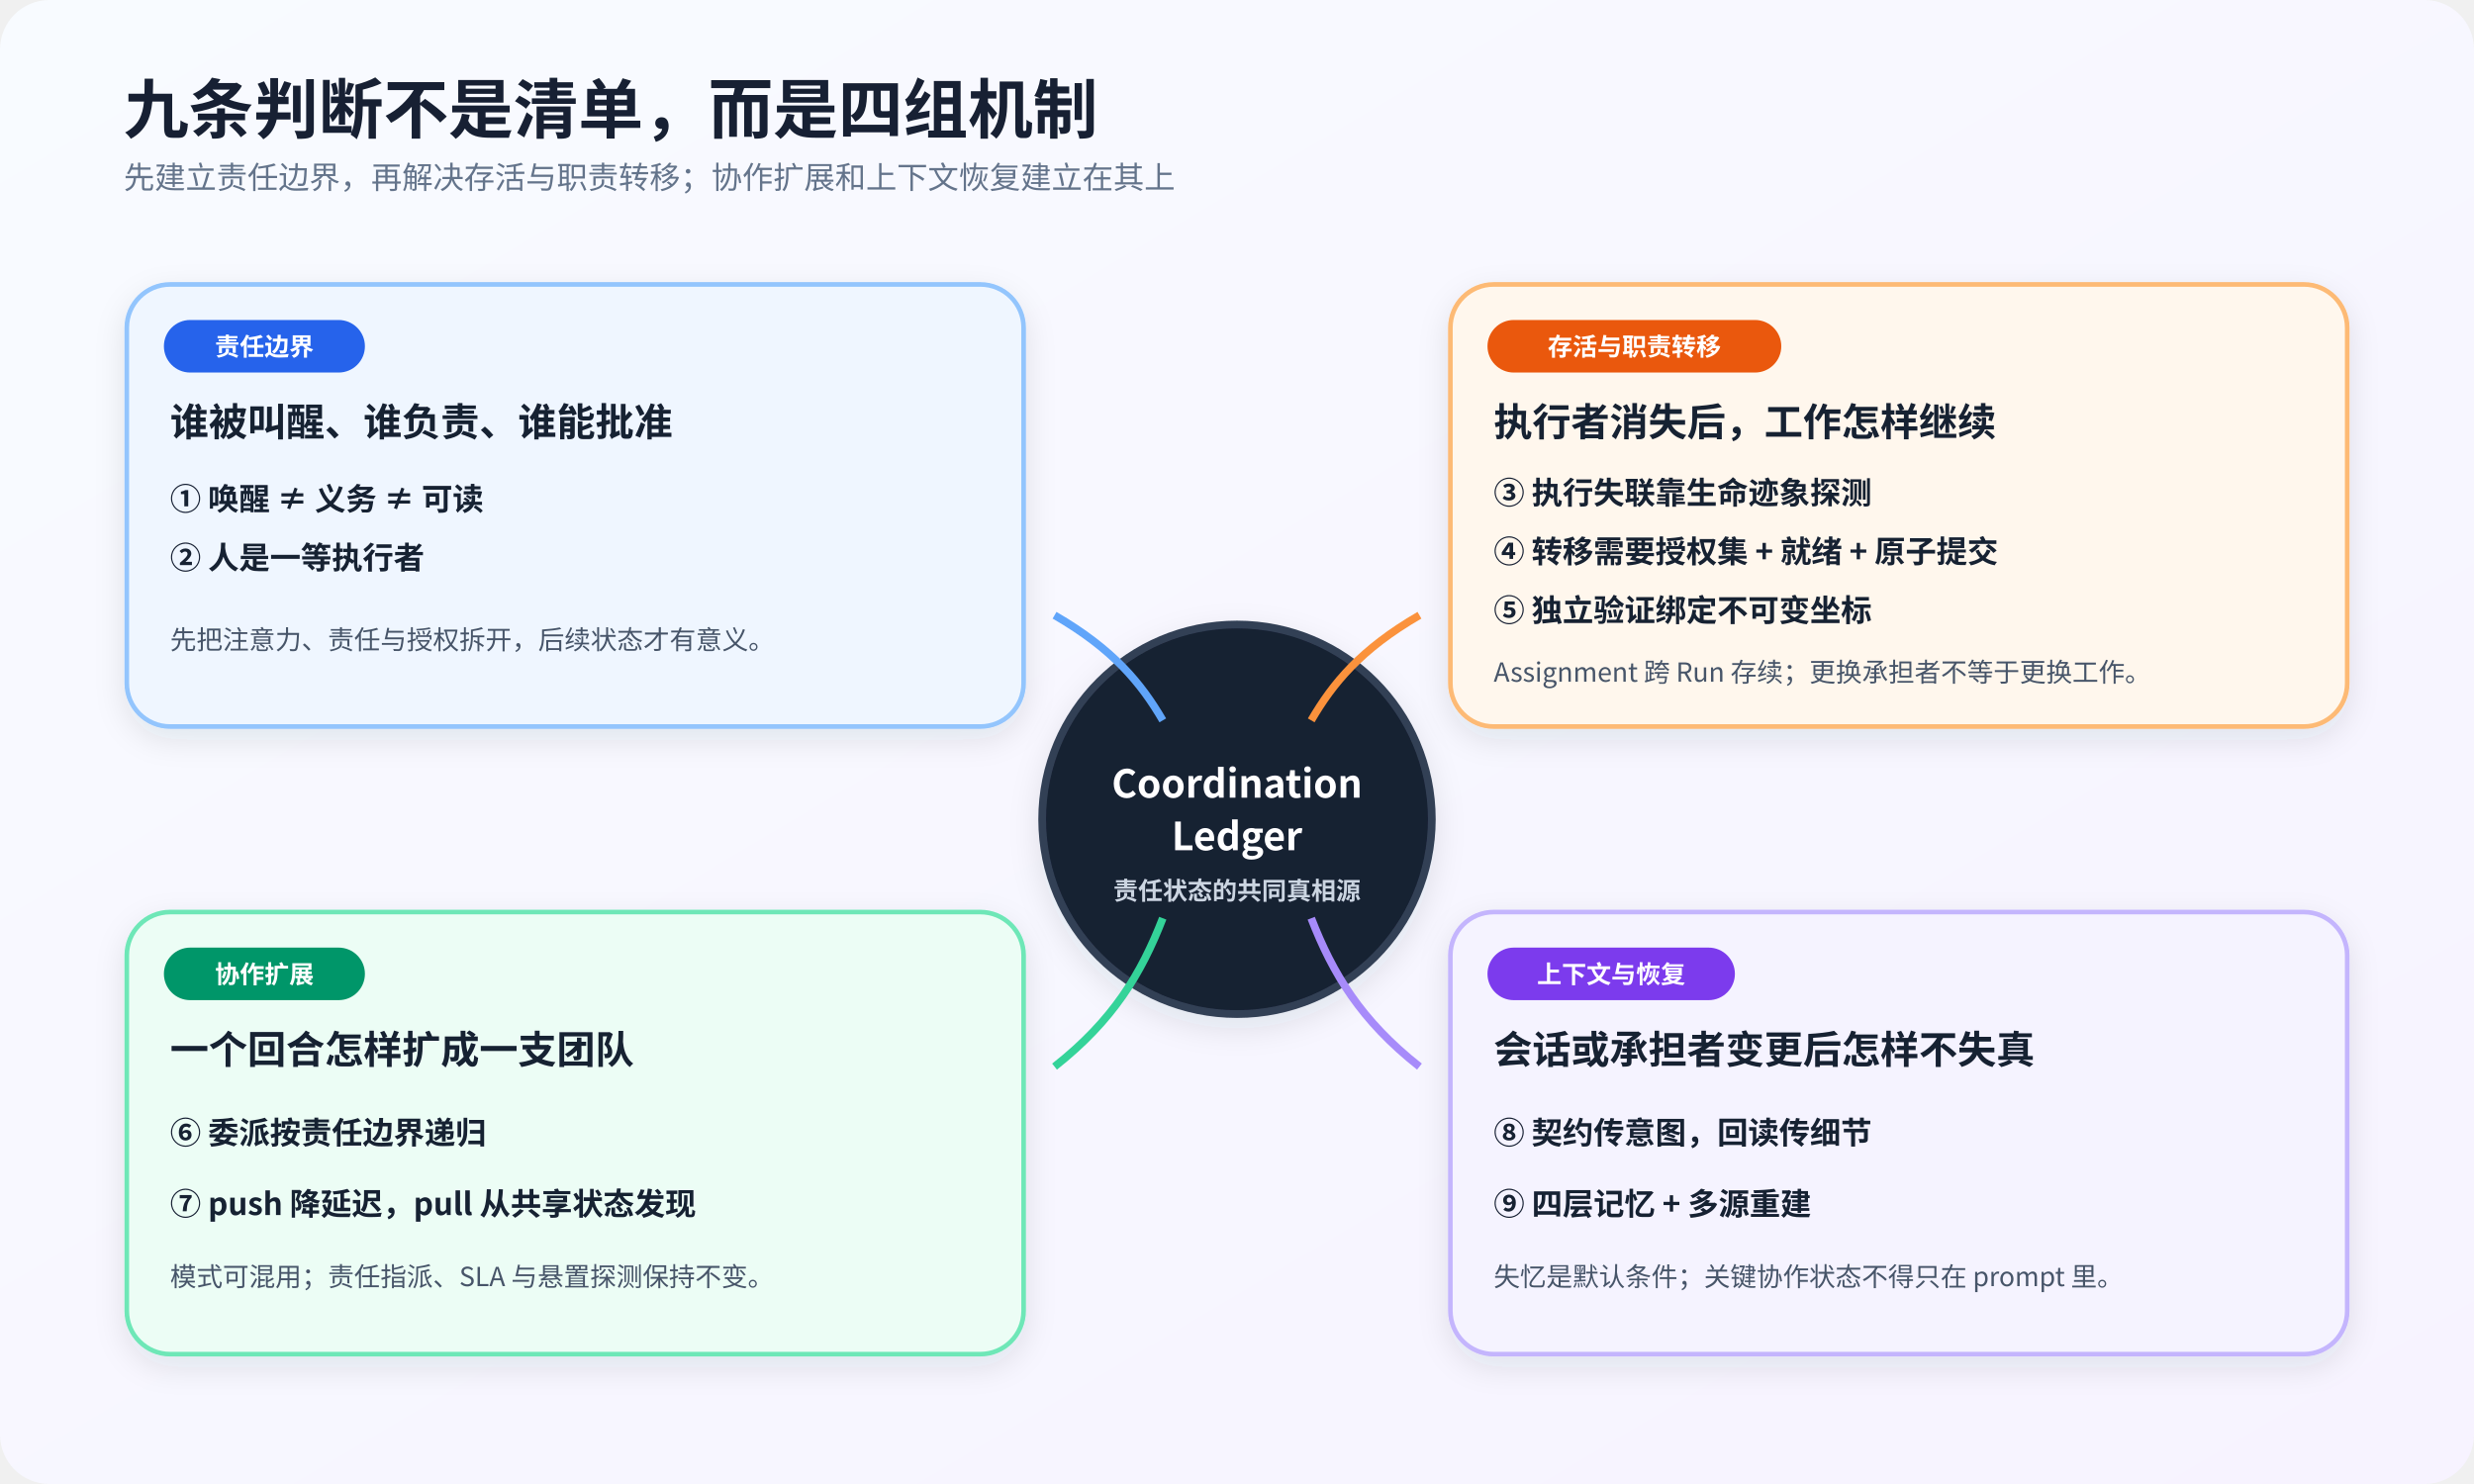
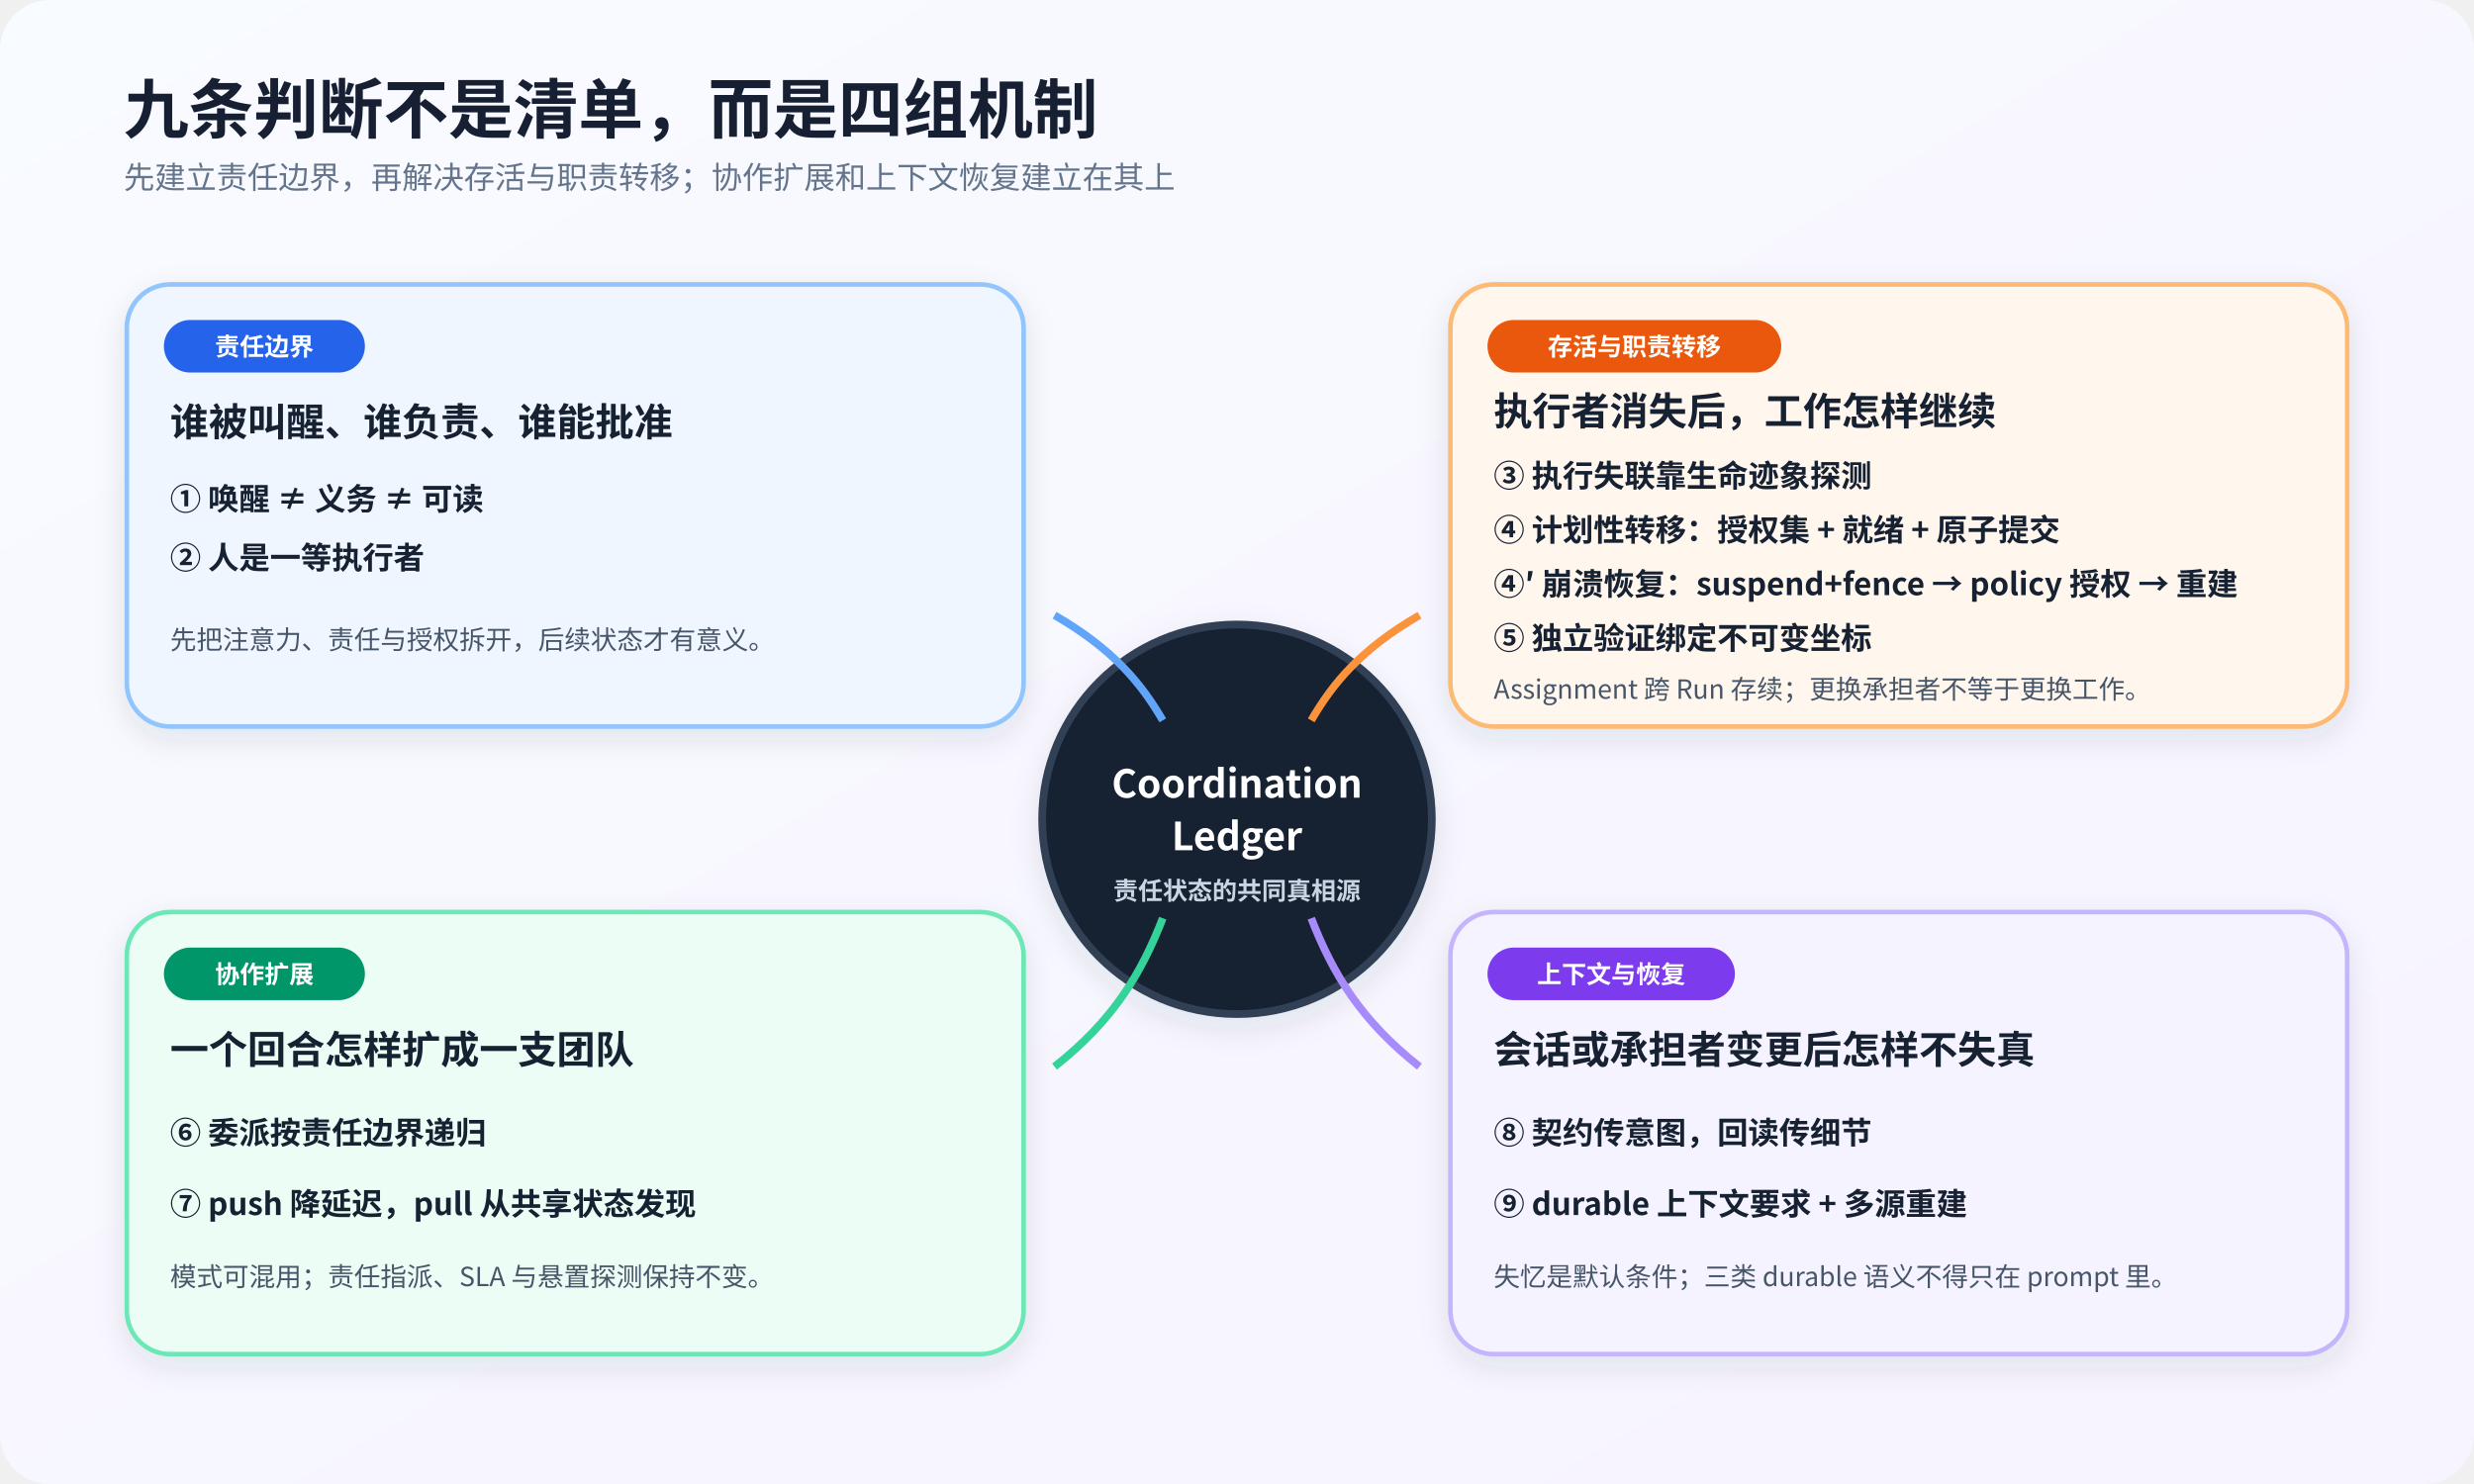
<svg xmlns="http://www.w3.org/2000/svg" width="1600" height="960" viewBox="0 0 1600 960" role="img" aria-labelledby="title desc">
  <defs>
    <linearGradient id="bg" x1="0" y1="0" x2="1" y2="1">
      <stop stop-color="#F8FBFF" />
      <stop offset="1" stop-color="#F7F3FF" />
    </linearGradient>
    <filter id="s" x="-30%" y="-30%" width="160%" height="160%">
      <feDropShadow dx="0" dy="7" stdDeviation="10" flood-color="#1E293B" flood-opacity=".1" />
    </filter>
    <style>
      .f{font-family:-apple-system,BlinkMacSystemFont,"PingFang SC","Noto Sans CJK SC","Segoe UI",sans-serif}
      .h{font-size:42px;font-weight:760;fill:#172033}
      .sub{font-size:20px;fill:#64748B}
      .group{font-size:25px;font-weight:740;fill:#172033}
      .item{font-size:20px;font-weight:650;fill:#172033}
      .copy{font-size:17px;fill:#475569}
      .center{font-size:25px;font-weight:760;fill:#fff}
      .tag{font-size:16px;font-weight:700}
    </style>
  </defs>
  <rect width="1600" height="960" rx="32" fill="url(#bg)" />
  <text x="80" y="86" class="f h">九条判断不是清单，而是四组机制</text>
  <text x="80" y="122" class="f sub">先建立责任边界，再解决存活与职责转移；协作扩展和上下文恢复建立在其上</text>
  <g filter="url(#s)">
    <rect x="82" y="184" width="580" height="286" rx="28" fill="#EFF6FF" stroke="#93C5FD" stroke-width="3" />
    <rect x="106" y="207" width="130" height="34" rx="17" fill="#2563EB" />
    <text x="171" y="230" text-anchor="middle" class="f tag" fill="#fff">责任边界</text>
    <text x="110" y="282" class="f group">谁被叫醒、谁负责、谁能批准</text>
    <text x="110" y="330" class="f item">① 唤醒 ≠ 义务 ≠ 可读</text>
    <text x="110" y="368" class="f item">② 人是一等执行者</text>
    <text x="110" y="420" class="f copy">先把注意力、责任与授权拆开，后续状态才有意义。</text>
    <rect x="938" y="184" width="580" height="286" rx="28" fill="#FFF7ED" stroke="#FDBA74" stroke-width="3" />
    <rect x="962" y="207" width="190" height="34" rx="17" fill="#EA580C" />
    <text x="1057" y="230" text-anchor="middle" class="f tag" fill="#fff">存活与职责转移</text>
-     <text x="966" y="282" class="f group">执行者消失后，工作怎样继续</text>
-     <text x="966" y="326" class="f item">③ 执行失联靠生命迹象探测</text>
-     <text x="966" y="364" class="f item">④ 转移需要授权集 + 就绪 + 原子提交</text>
-     <text x="966" y="402" class="f item">⑤ 独立验证绑定不可变坐标</text>
-     <text x="966" y="441" class="f copy">Assignment 跨 Run 存续；更换承担者不等于更换工作。</text>
+     <text x="966" y="275" class="f group">执行者消失后，工作怎样继续</text>
+     <text x="966" y="315" class="f item">③ 执行失联靠生命迹象探测</text>
+     <text x="966" y="350" class="f item">④ 计划性转移：授权集 + 就绪 + 原子提交</text>
+     <text x="966" y="385" class="f item">④′ 崩溃恢复：suspend+fence → policy 授权 → 重建</text>
+     <text x="966" y="420" class="f item">⑤ 独立验证绑定不可变坐标</text>
+     <text x="966" y="452" class="f copy">Assignment 跨 Run 存续；更换承担者不等于更换工作。</text>
    <rect x="82" y="590" width="580" height="286" rx="28" fill="#ECFDF5" stroke="#6EE7B7" stroke-width="3" />
    <rect x="106" y="613" width="130" height="34" rx="17" fill="#059669" />
    <text x="171" y="636" text-anchor="middle" class="f tag" fill="#fff">协作扩展</text>
    <text x="110" y="688" class="f group">一个回合怎样扩成一支团队</text>
    <text x="110" y="740" class="f item">⑥ 委派按责任边界递归</text>
    <text x="110" y="786" class="f item">⑦ push 降延迟，pull 从共享状态发现</text>
    <text x="110" y="832" class="f copy">模式可混用；责任指派、SLA 与悬置探测保持不变。</text>
    <rect x="938" y="590" width="580" height="286" rx="28" fill="#F5F3FF" stroke="#C4B5FD" stroke-width="3" />
    <rect x="962" y="613" width="160" height="34" rx="17" fill="#7C3AED" />
    <text x="1042" y="636" text-anchor="middle" class="f tag" fill="#fff">上下文与恢复</text>
    <text x="966" y="688" class="f group">会话或承担者变更后怎样不失真</text>
    <text x="966" y="740" class="f item">⑧ 契约传意图，回读传细节</text>
-     <text x="966" y="786" class="f item">⑨ 四层记忆 + 多源重建</text>
-     <text x="966" y="832" class="f copy">失忆是默认条件；关键协作状态不得只在 prompt 里。</text>
+     <text x="966" y="786" class="f item">⑨ durable 上下文要求 + 多源重建</text>
+     <text x="966" y="832" class="f copy">失忆是默认条件；三类 durable 语义不得只在 prompt 里。</text>
  </g>
  <g filter="url(#s)">
    <circle cx="800" cy="530" r="126" fill="#172033" stroke="#334155" stroke-width="5" />
    <text x="800" y="516" text-anchor="middle" class="f center">Coordination</text>
    <text x="800" y="550" text-anchor="middle" class="f center">Ledger</text>
    <text x="800" y="582" text-anchor="middle" class="f tag" fill="#CBD5E1">责任状态的共同真相源</text>
  </g>
  <path d="M682 398 C720 420 738 442 752 466" fill="none" stroke="#60A5FA" stroke-width="5" />
  <path d="M918 398 C880 420 862 442 848 466" fill="none" stroke="#FB923C" stroke-width="5" />
  <path d="M682 690 C720 660 738 630 752 594" fill="none" stroke="#34D399" stroke-width="5" />
  <path d="M918 690 C880 660 862 630 848 594" fill="none" stroke="#A78BFA" stroke-width="5" />
</svg>
